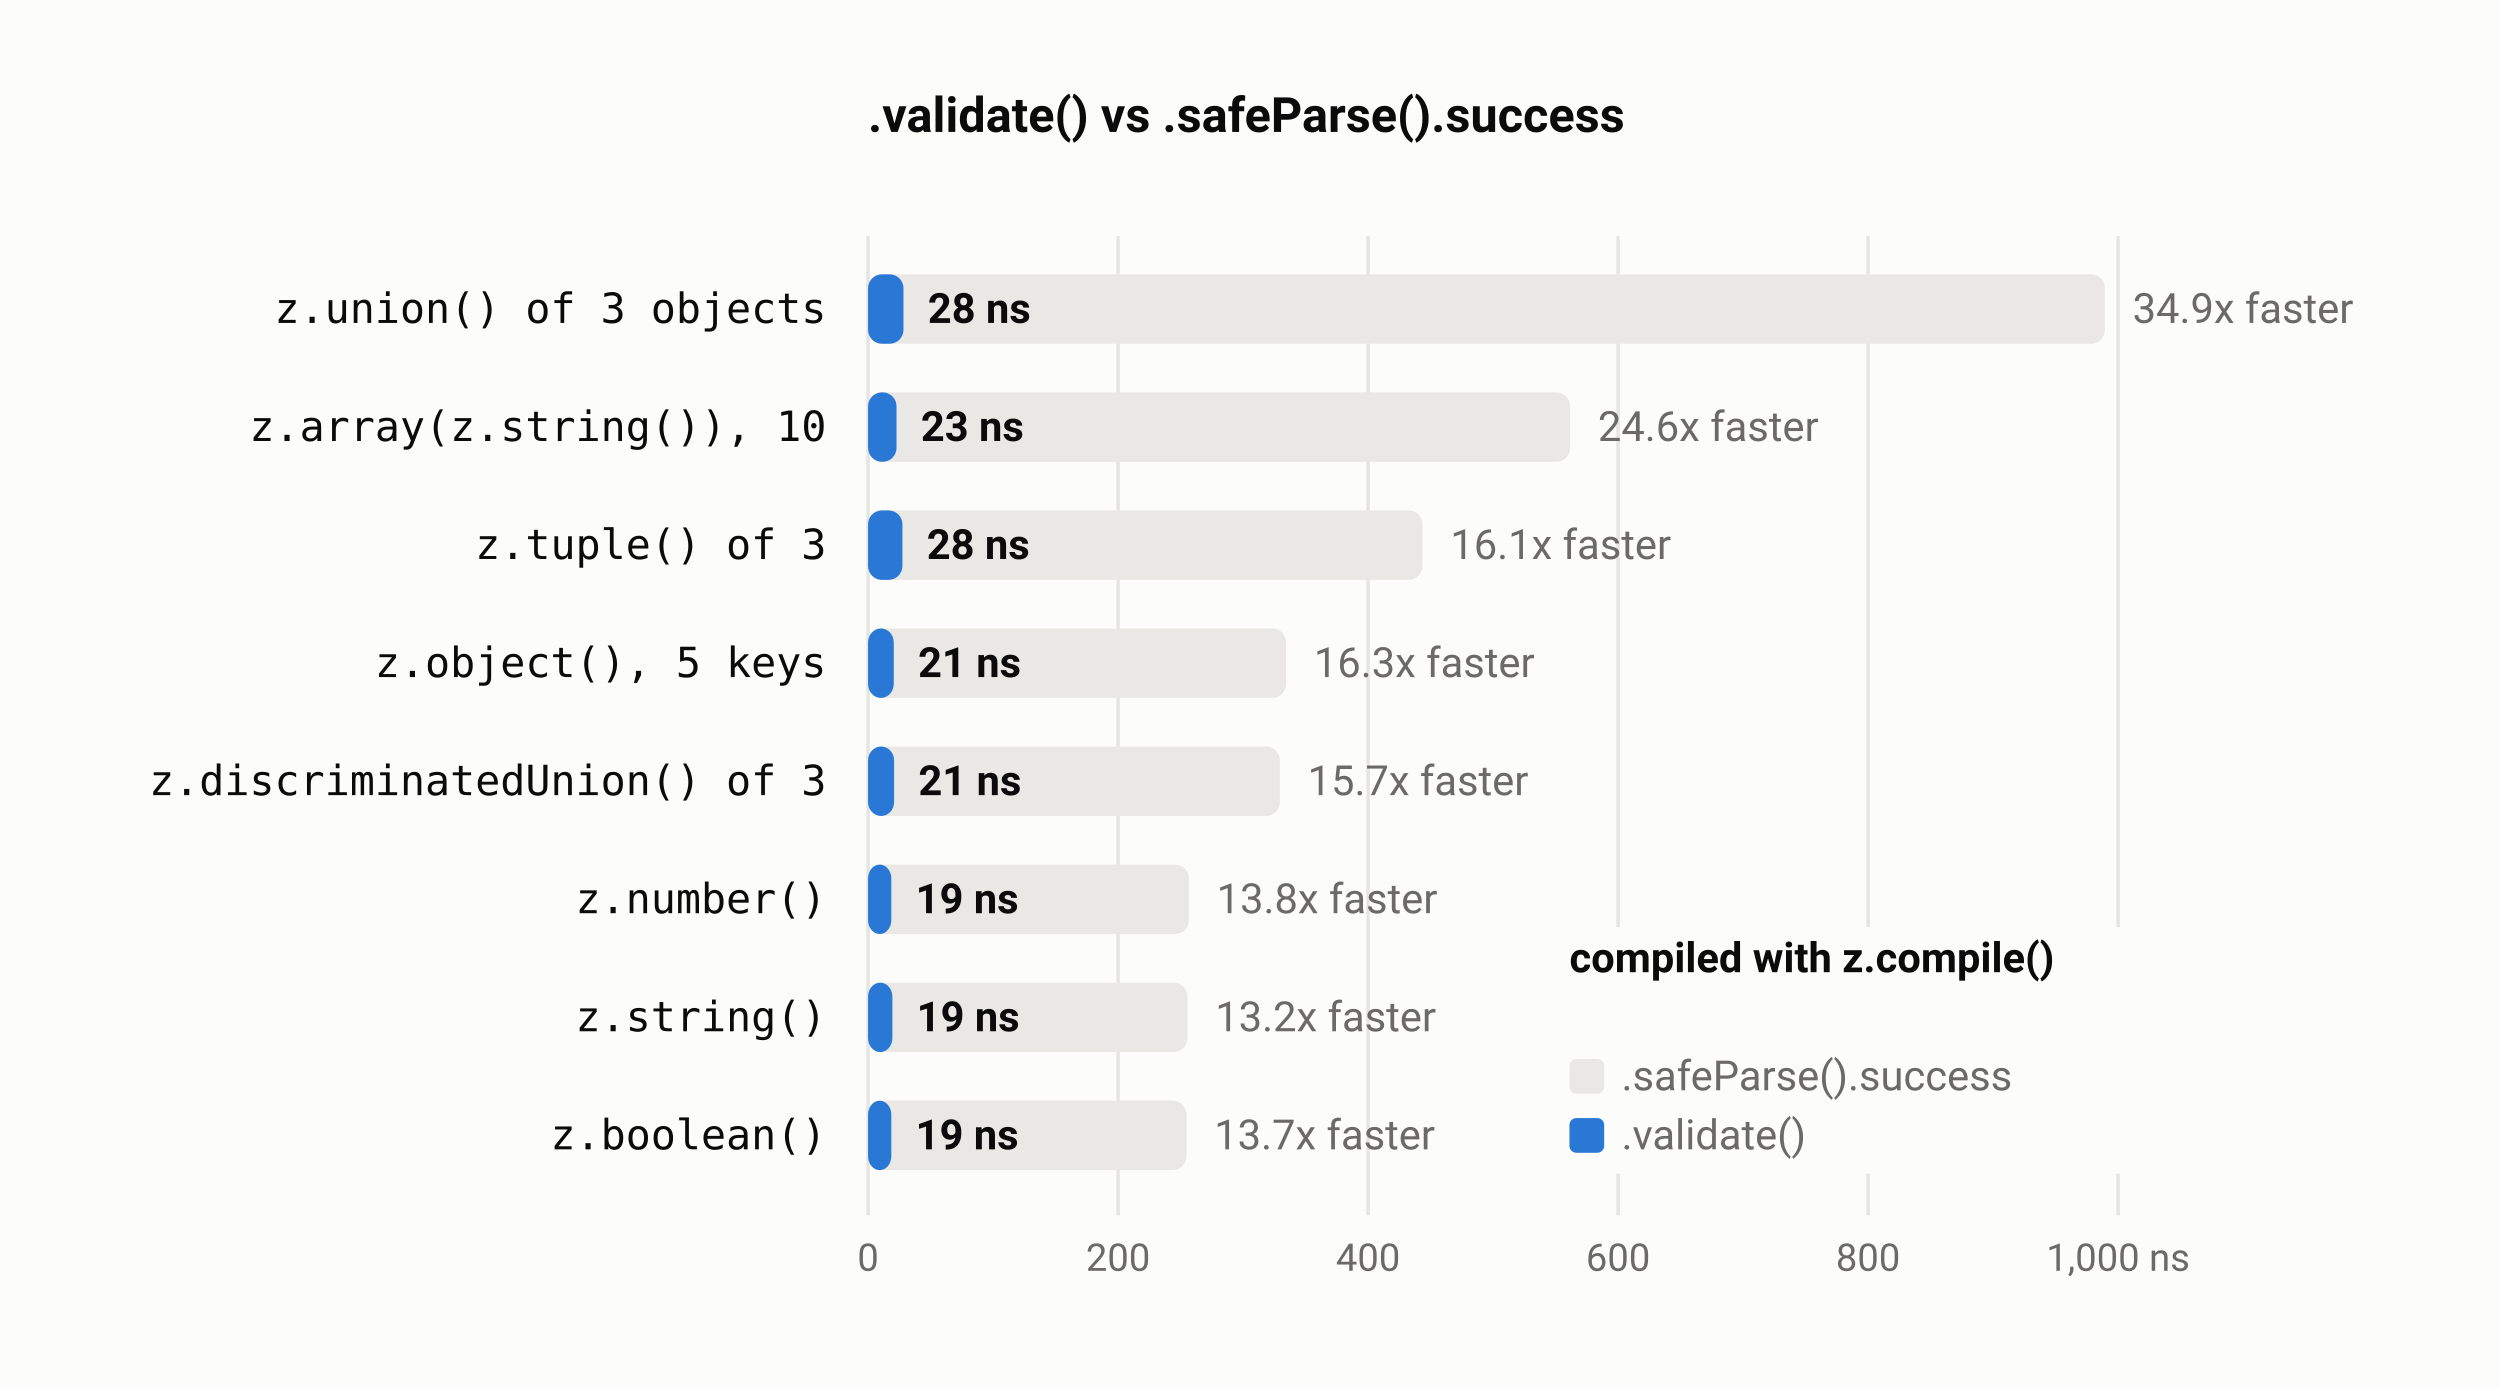
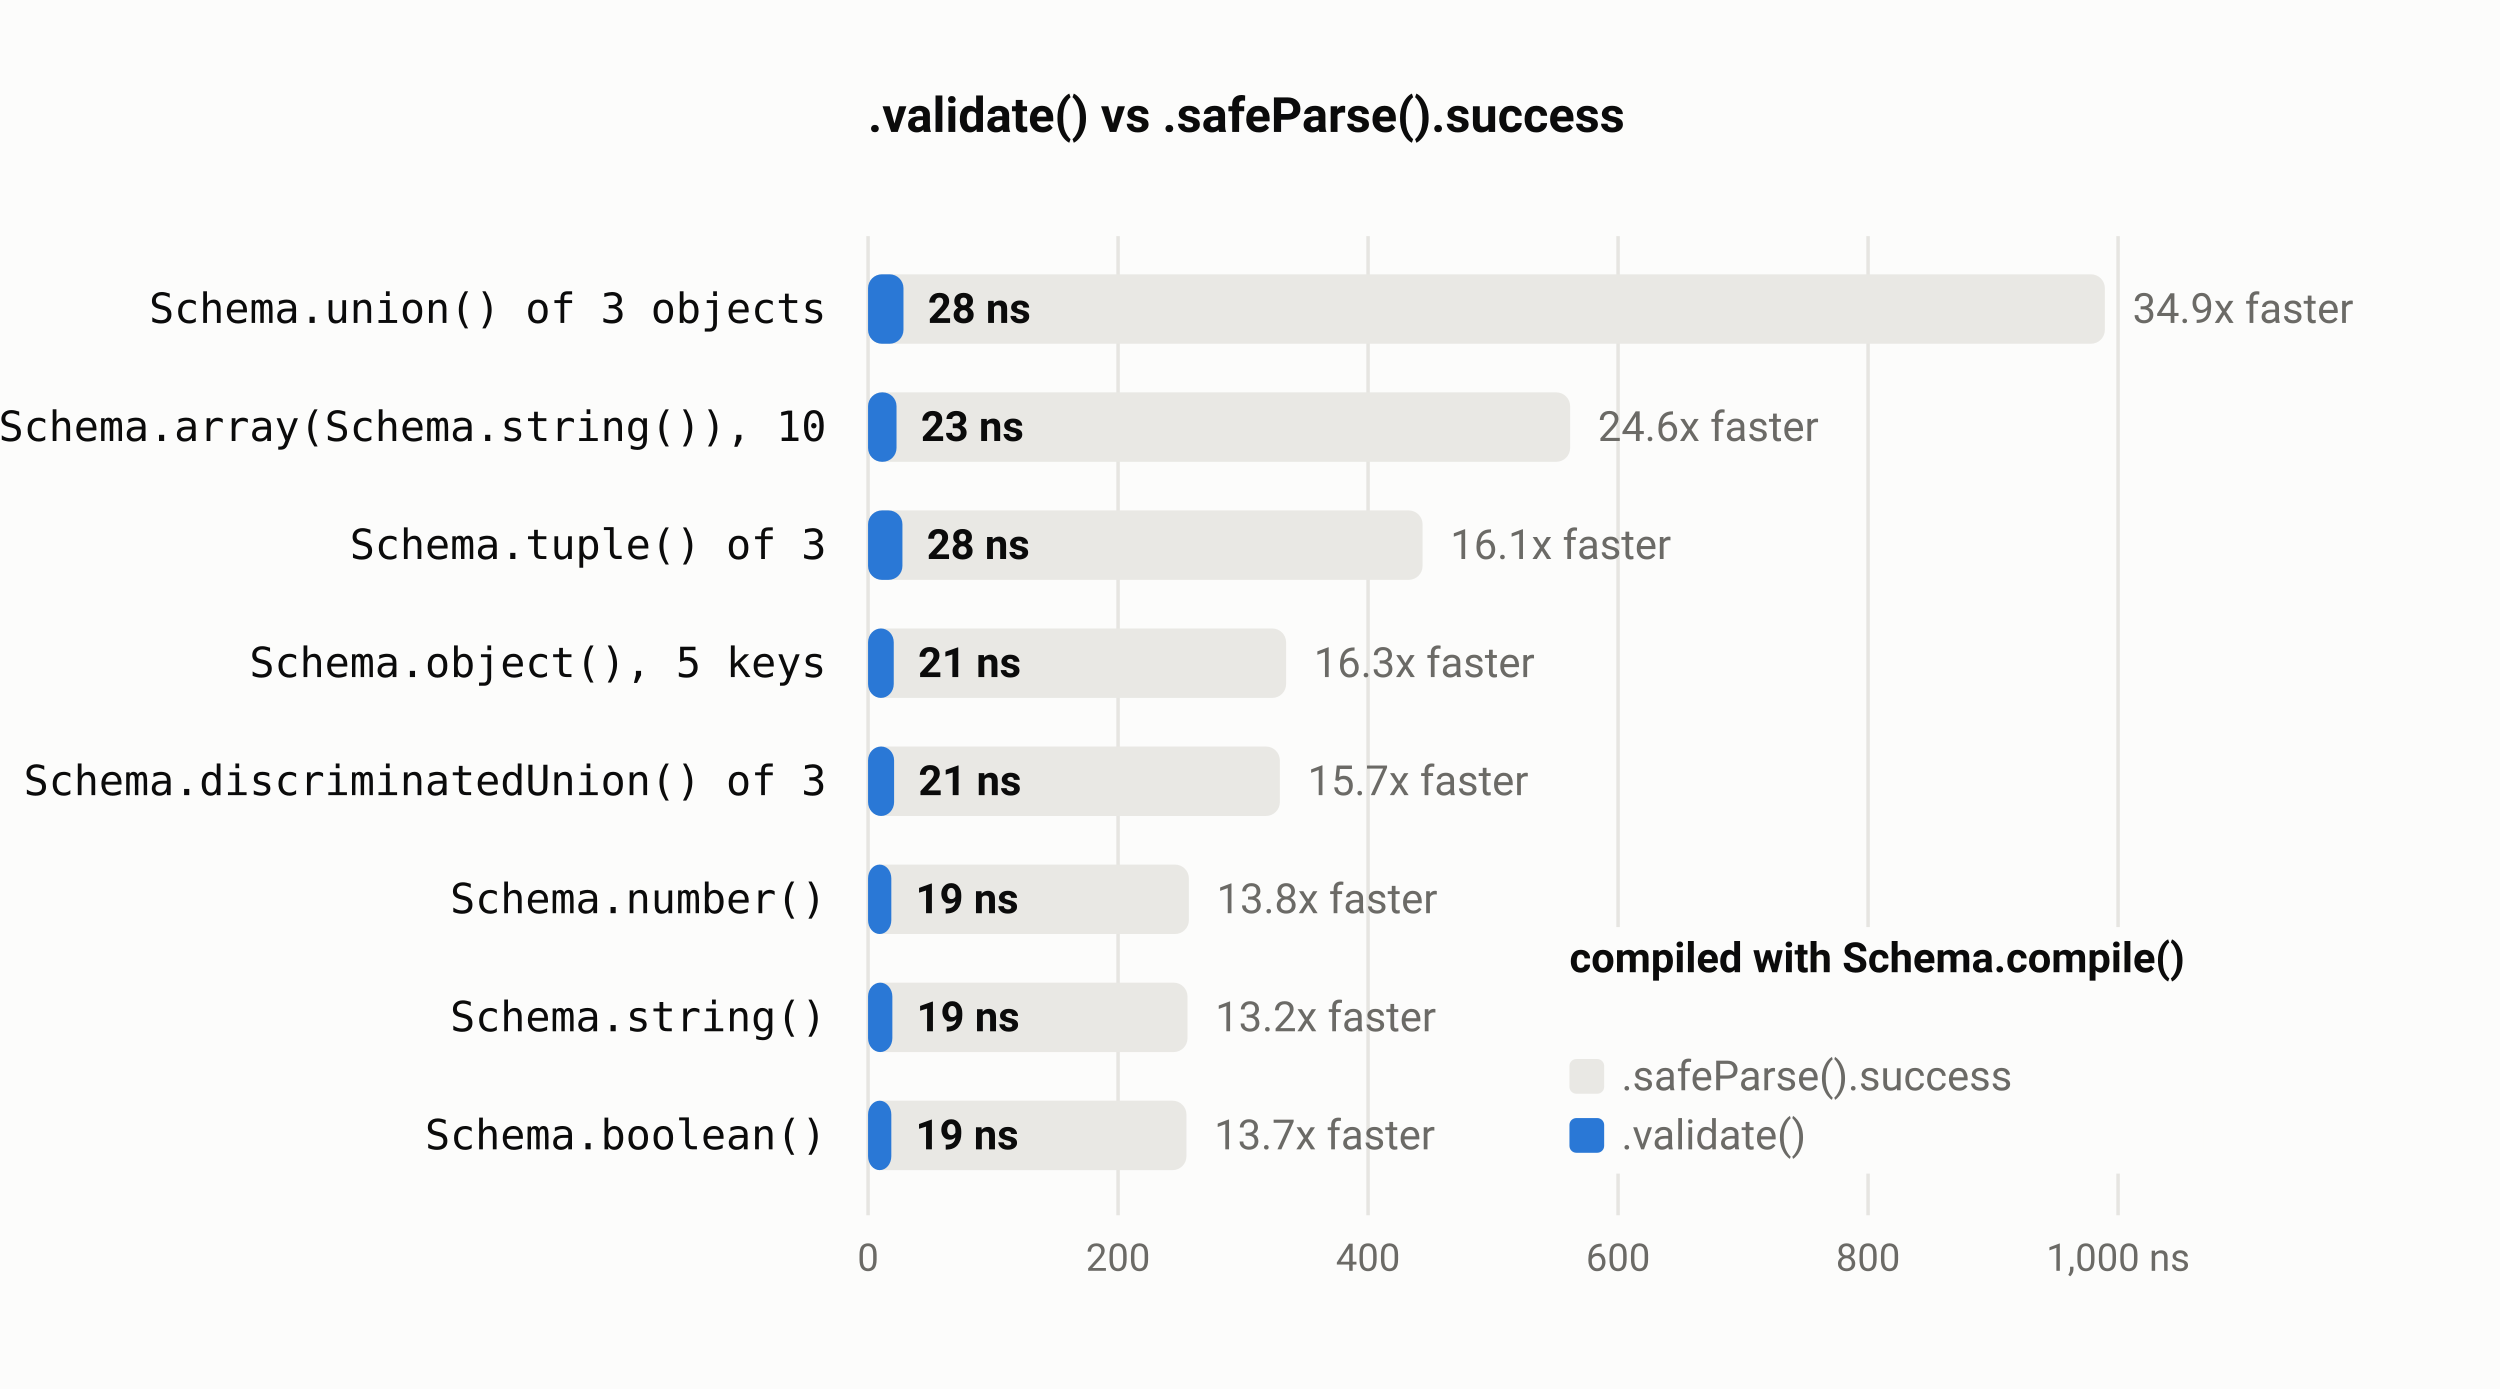
<svg xmlns="http://www.w3.org/2000/svg" width="720" height="400" viewBox="0 0 720 400" font-family="ui-sans-serif, system-ui, -apple-system, Segoe UI, Roboto, sans-serif" font-size="13">
  <rect x="0" y="0" width="720" height="400" fill="#fcfcfb" />
  <text x="250" y="38" fill="#0b0b0b" font-weight="700" font-size="14">.validate() vs .safeParse().success</text>
  <line x1="250.0" y1="68" x2="250.0" y2="350" stroke="#e6e5e1" stroke-width="1" />
  <text x="250.0" y="366" text-anchor="middle" fill="#6b6a66" font-size="11">0</text>
  <line x1="322.0" y1="68" x2="322.0" y2="350" stroke="#e6e5e1" stroke-width="1" />
  <text x="322.0" y="366" text-anchor="middle" fill="#6b6a66" font-size="11">200</text>
  <line x1="394.0" y1="68" x2="394.0" y2="350" stroke="#e6e5e1" stroke-width="1" />
  <text x="394.0" y="366" text-anchor="middle" fill="#6b6a66" font-size="11">400</text>
  <line x1="466.0" y1="68" x2="466.0" y2="350" stroke="#e6e5e1" stroke-width="1" />
  <text x="466.0" y="366" text-anchor="middle" fill="#6b6a66" font-size="11">600</text>
  <line x1="538.0" y1="68" x2="538.0" y2="350" stroke="#e6e5e1" stroke-width="1" />
  <text x="538.0" y="366" text-anchor="middle" fill="#6b6a66" font-size="11">800</text>
  <line x1="610.0" y1="68" x2="610.0" y2="350" stroke="#e6e5e1" stroke-width="1" />
  <text x="610.0" y="366" text-anchor="middle" fill="#6b6a66" font-size="11">1,000 ns</text>
-   <text x="238" y="93" text-anchor="end" fill="#0b0b0b" font-family="ui-monospace, SFMono-Regular, Menlo, monospace" font-size="12">z.union() of 3 objects</text>
+   <text x="238" y="93" text-anchor="end" fill="#0b0b0b" font-family="ui-monospace, SFMono-Regular, Menlo, monospace" font-size="12">Schema.union() of 3 objects</text>
  <rect x="250" y="79" width="356.2" height="20" rx="4" fill="#e9e8e4" />
  <rect x="250" y="79" width="10.2" height="20" rx="4" fill="#2a78d6" />
  <text x="267.2" y="93" fill="#0b0b0b" font-weight="700" font-size="12">28 ns</text>
  <text x="614.2" y="93" fill="#6b6a66" font-size="12">34.9x faster</text>
-   <text x="238" y="127" text-anchor="end" fill="#0b0b0b" font-family="ui-monospace, SFMono-Regular, Menlo, monospace" font-size="12">z.array(z.string()), 10</text>
+   <text x="238" y="127" text-anchor="end" fill="#0b0b0b" font-family="ui-monospace, SFMono-Regular, Menlo, monospace" font-size="12">Schema.array(Schema.string()), 10</text>
  <rect x="250" y="113" width="202.2" height="20" rx="4" fill="#e9e8e4" />
  <rect x="250" y="113" width="8.2" height="20" rx="4" fill="#2a78d6" />
  <text x="265.2" y="127" fill="#0b0b0b" font-weight="700" font-size="12">23 ns</text>
  <text x="460.2" y="127" fill="#6b6a66" font-size="12">24.6x faster</text>
-   <text x="238" y="161" text-anchor="end" fill="#0b0b0b" font-family="ui-monospace, SFMono-Regular, Menlo, monospace" font-size="12">z.tuple() of 3</text>
+   <text x="238" y="161" text-anchor="end" fill="#0b0b0b" font-family="ui-monospace, SFMono-Regular, Menlo, monospace" font-size="12">Schema.tuple() of 3</text>
  <rect x="250" y="147" width="159.7" height="20" rx="4" fill="#e9e8e4" />
  <rect x="250" y="147" width="9.9" height="20" rx="4" fill="#2a78d6" />
  <text x="266.9" y="161" fill="#0b0b0b" font-weight="700" font-size="12">28 ns</text>
  <text x="417.7" y="161" fill="#6b6a66" font-size="12">16.1x faster</text>
-   <text x="238" y="195" text-anchor="end" fill="#0b0b0b" font-family="ui-monospace, SFMono-Regular, Menlo, monospace" font-size="12">z.object(), 5 keys</text>
+   <text x="238" y="195" text-anchor="end" fill="#0b0b0b" font-family="ui-monospace, SFMono-Regular, Menlo, monospace" font-size="12">Schema.object(), 5 keys</text>
  <rect x="250" y="181" width="120.4" height="20" rx="4" fill="#e9e8e4" />
  <rect x="250" y="181" width="7.4" height="20" rx="4" fill="#2a78d6" />
  <text x="264.4" y="195" fill="#0b0b0b" font-weight="700" font-size="12">21 ns</text>
  <text x="378.4" y="195" fill="#6b6a66" font-size="12">16.3x faster</text>
-   <text x="238" y="229" text-anchor="end" fill="#0b0b0b" font-family="ui-monospace, SFMono-Regular, Menlo, monospace" font-size="12">z.discriminatedUnion() of 3</text>
+   <text x="238" y="229" text-anchor="end" fill="#0b0b0b" font-family="ui-monospace, SFMono-Regular, Menlo, monospace" font-size="12">Schema.discriminatedUnion() of 3</text>
  <rect x="250" y="215" width="118.6" height="20" rx="4" fill="#e9e8e4" />
  <rect x="250" y="215" width="7.5" height="20" rx="4" fill="#2a78d6" />
  <text x="264.5" y="229" fill="#0b0b0b" font-weight="700" font-size="12">21 ns</text>
  <text x="376.6" y="229" fill="#6b6a66" font-size="12">15.7x faster</text>
-   <text x="238" y="263" text-anchor="end" fill="#0b0b0b" font-family="ui-monospace, SFMono-Regular, Menlo, monospace" font-size="12">z.number()</text>
+   <text x="238" y="263" text-anchor="end" fill="#0b0b0b" font-family="ui-monospace, SFMono-Regular, Menlo, monospace" font-size="12">Schema.number()</text>
  <rect x="250" y="249" width="92.4" height="20" rx="4" fill="#e9e8e4" />
  <rect x="250" y="249" width="6.7" height="20" rx="4" fill="#2a78d6" />
  <text x="263.7" y="263" fill="#0b0b0b" font-weight="700" font-size="12">19 ns</text>
  <text x="350.4" y="263" fill="#6b6a66" font-size="12">13.8x faster</text>
-   <text x="238" y="297" text-anchor="end" fill="#0b0b0b" font-family="ui-monospace, SFMono-Regular, Menlo, monospace" font-size="12">z.string()</text>
+   <text x="238" y="297" text-anchor="end" fill="#0b0b0b" font-family="ui-monospace, SFMono-Regular, Menlo, monospace" font-size="12">Schema.string()</text>
  <rect x="250" y="283" width="92.0" height="20" rx="4" fill="#e9e8e4" />
  <rect x="250" y="283" width="7.0" height="20" rx="4" fill="#2a78d6" />
  <text x="264.0" y="297" fill="#0b0b0b" font-weight="700" font-size="12">19 ns</text>
  <text x="350.0" y="297" fill="#6b6a66" font-size="12">13.2x faster</text>
-   <text x="238" y="331" text-anchor="end" fill="#0b0b0b" font-family="ui-monospace, SFMono-Regular, Menlo, monospace" font-size="12">z.boolean()</text>
+   <text x="238" y="331" text-anchor="end" fill="#0b0b0b" font-family="ui-monospace, SFMono-Regular, Menlo, monospace" font-size="12">Schema.boolean()</text>
  <rect x="250" y="317" width="91.7" height="20" rx="4" fill="#e9e8e4" />
  <rect x="250" y="317" width="6.7" height="20" rx="4" fill="#2a78d6" />
  <text x="263.7" y="331" fill="#0b0b0b" font-weight="700" font-size="12">19 ns</text>
  <text x="349.7" y="331" fill="#6b6a66" font-size="12">13.7x faster</text>
  <rect x="442" y="267.0" width="192.5" height="71.0" rx="6" fill="#fcfcfb" />
-   <text x="452" y="280" fill="#0b0b0b" font-weight="600" font-size="12">compiled with z.compile()</text>
+   <text x="452" y="280" fill="#0b0b0b" font-weight="600" font-size="12">compiled with Schema.compile()</text>
  <rect x="452" y="305" width="10" height="10" rx="2" fill="#e9e8e4" />
  <text x="467" y="314" fill="#6b6a66" font-size="12">.safeParse().success</text>
  <rect x="452" y="322" width="10" height="10" rx="2" fill="#2a78d6" />
  <text x="467" y="331" fill="#6b6a66" font-size="12">.validate()</text>
</svg>
